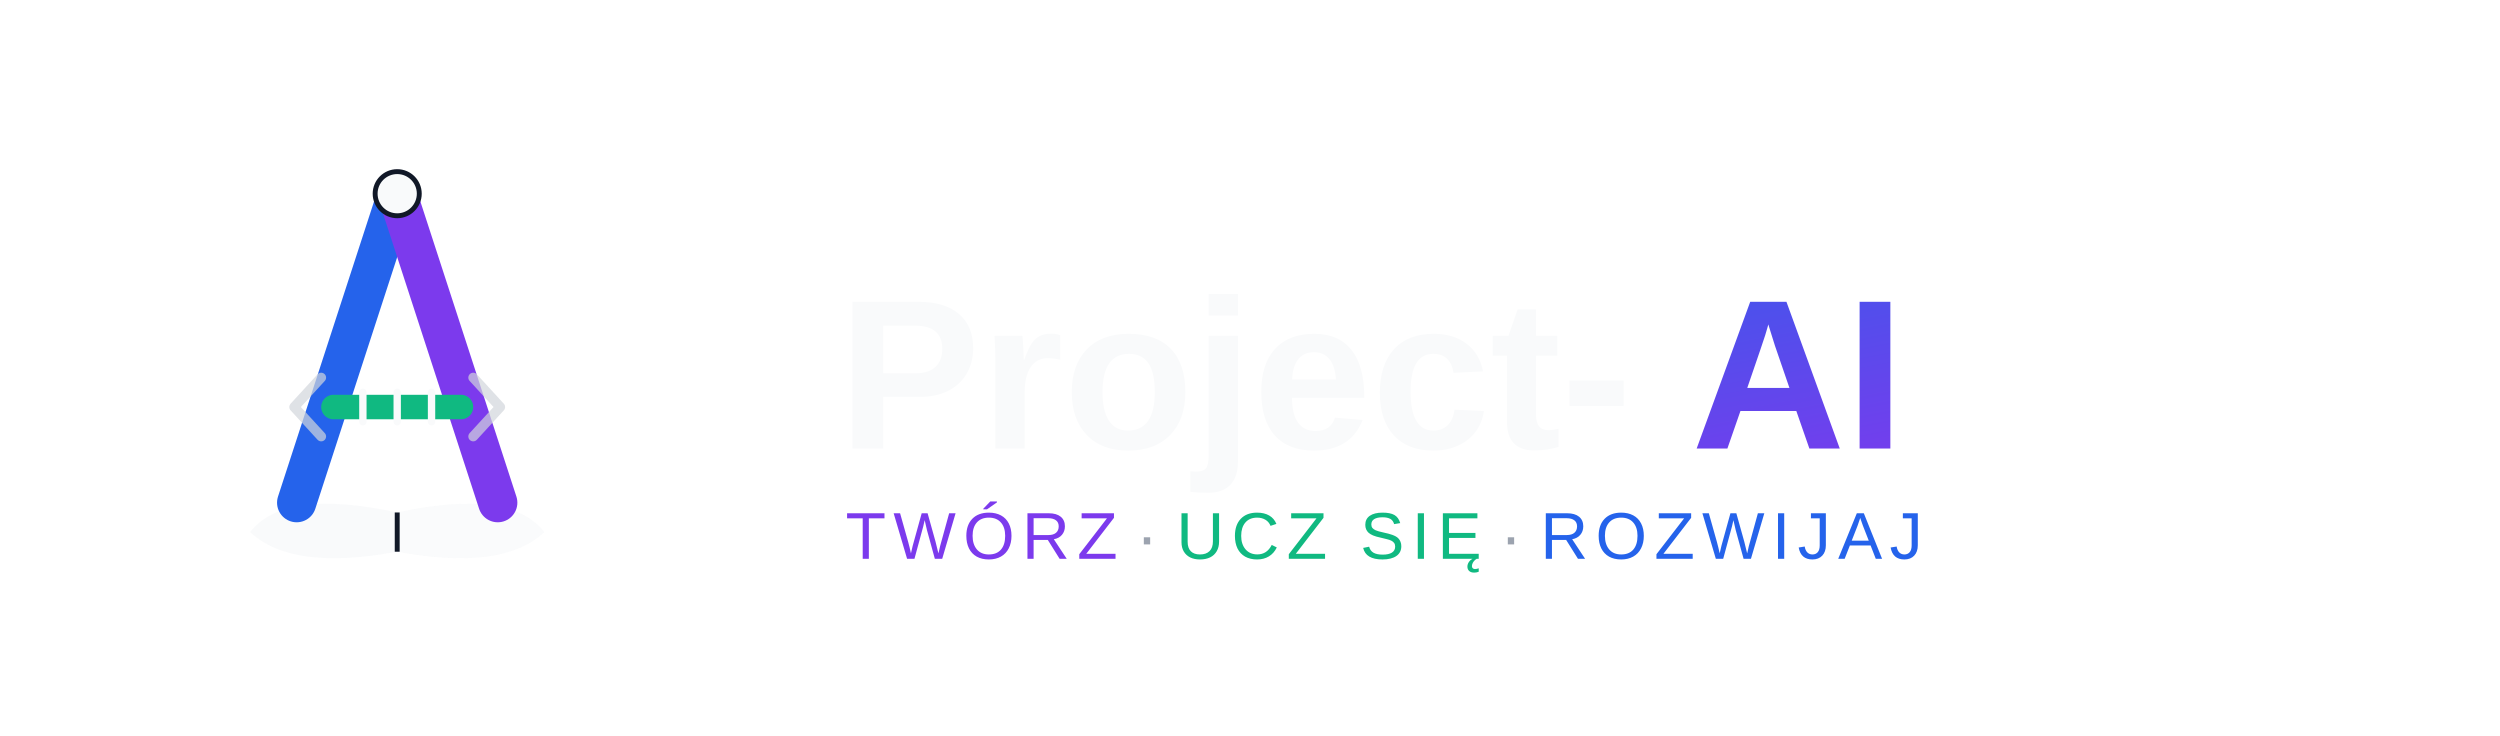
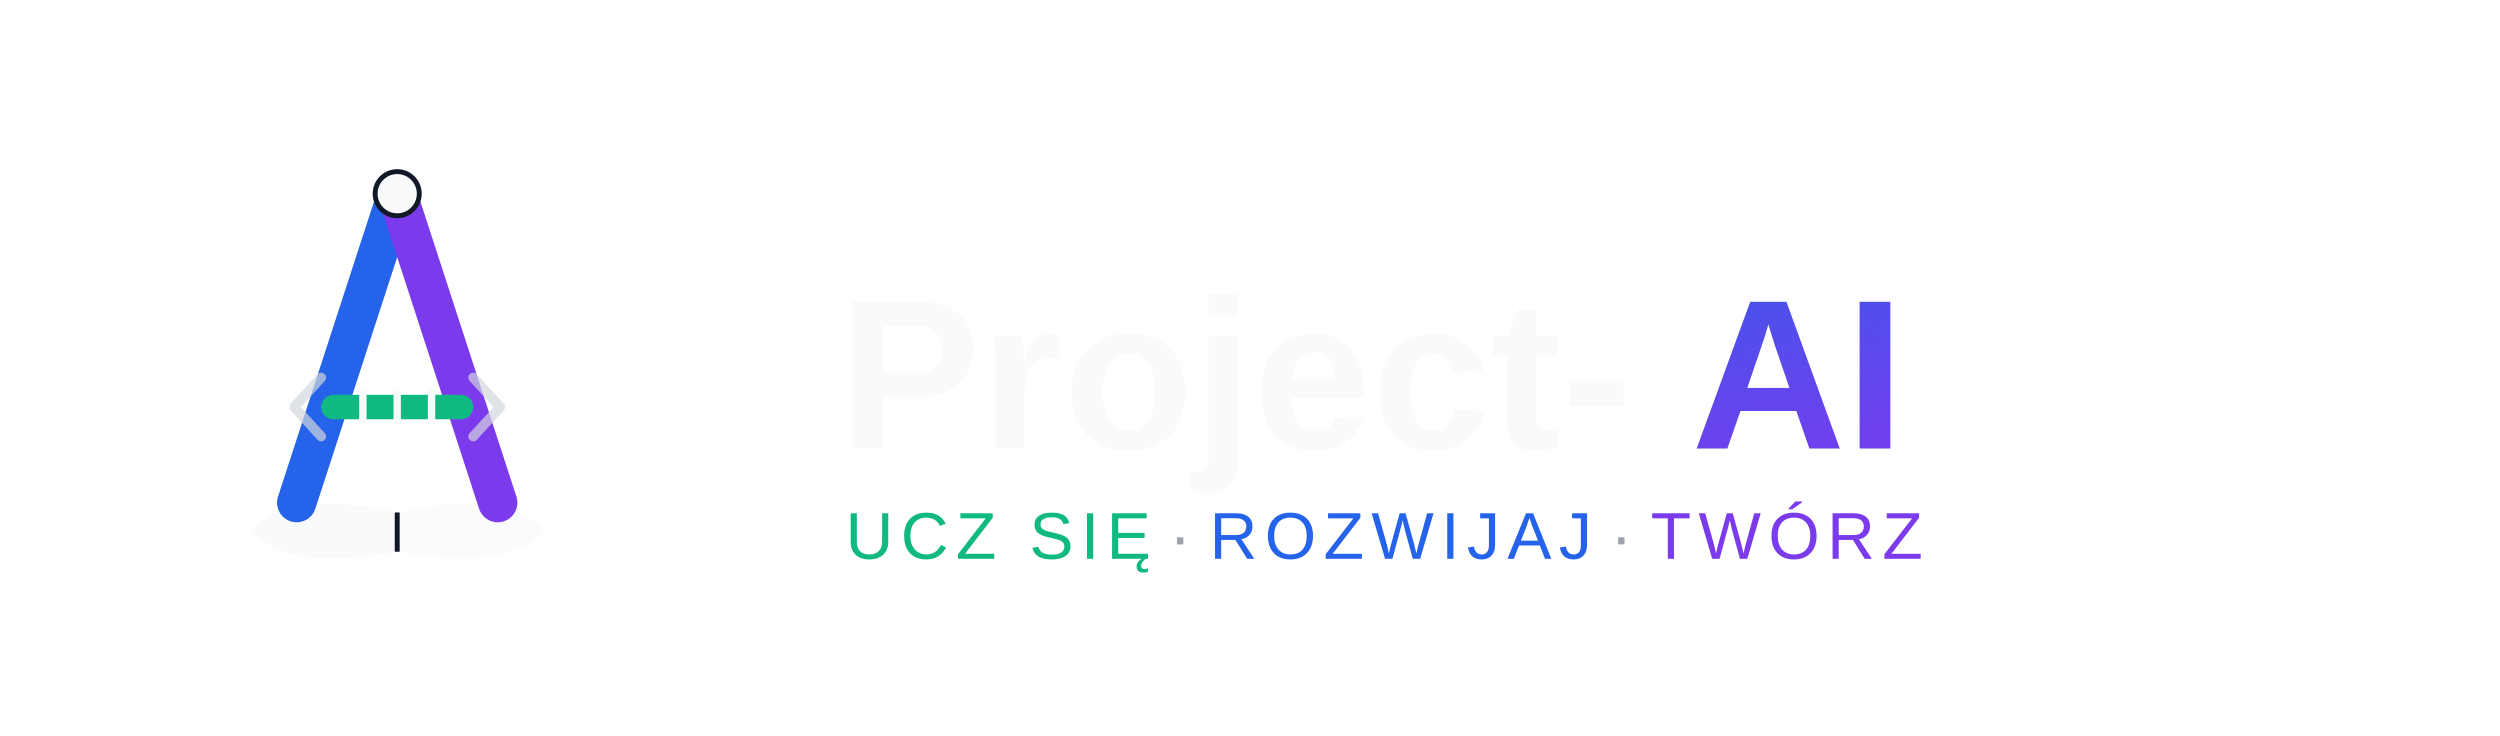
<svg xmlns="http://www.w3.org/2000/svg" viewBox="0 0 680 200">
  <defs>
-     <linearGradient id="legGrad" x1="0%" y1="0%" x2="100%" y2="100%">
+     <linearGradient id="aiGrad" x1="0%" y1="0%" x2="100%" y2="100%">
      <stop offset="0%" stop-color="#2563EB" />
      <stop offset="100%" stop-color="#7C3AED" />
    </linearGradient>
  </defs>
  <g transform="translate(28,18) scale(0.667)">
    <path d="M120,182 Q74,172 60,190 Q77,206 120,198 Z" fill="#F9FAFB" opacity="0.95" />
    <path d="M120,182 Q166,172 180,190 Q163,206 120,198 Z" fill="#F9FAFB" opacity="0.85" />
    <line x1="120" y1="182" x2="120" y2="198" stroke="#111827" stroke-width="2" />
    <line x1="120" y1="52" x2="79" y2="178" stroke="#2563EB" stroke-width="16" stroke-linecap="round" />
    <line x1="120" y1="52" x2="161" y2="178" stroke="#7C3AED" stroke-width="16" stroke-linecap="round" />
    <circle cx="120" cy="52" r="9" fill="#F9FAFB" stroke="#111827" stroke-width="2" />
    <line x1="94" y1="139" x2="146" y2="139" stroke="#10B981" stroke-width="10" stroke-linecap="round" />
    <line x1="106" y1="133" x2="106" y2="145" stroke="#F9FAFB" stroke-width="3" stroke-linecap="round" />
    <line x1="120" y1="133" x2="120" y2="145" stroke="#F9FAFB" stroke-width="3" stroke-linecap="round" />
    <line x1="134" y1="133" x2="134" y2="145" stroke="#F9FAFB" stroke-width="3" stroke-linecap="round" />
    <path d="M89,127 L78,139 L89,151" fill="none" stroke="#D1D5DB" stroke-width="4" stroke-linecap="round" stroke-linejoin="round" opacity="0.7" />
    <path d="M151,127 L162,139 L151,151" fill="none" stroke="#D1D5DB" stroke-width="4" stroke-linecap="round" stroke-linejoin="round" opacity="0.7" />
  </g>
  <text x="228" y="122" font-family="'Segoe UI', 'Poppins', Arial, sans-serif" font-size="58" font-weight="700">
-     <tspan fill="#F9FAFB">Project-</tspan>
-     <tspan fill="url(#legGrad)">AI</tspan>
+     <tspan fill="#F9FAFB">
+       Project-
+     </tspan>
+     <tspan fill="url(#aiGrad)">
+       AI
+     </tspan>
  </text>
  <text x="230" y="152" font-family="'Segoe UI', Arial, sans-serif" font-size="18" letter-spacing="2">
-     <tspan fill="#7C3AED">TWÓRZ</tspan>
-     <tspan fill="#9CA3AF"> · </tspan>
-     <tspan fill="#10B981">UCZ SIĘ</tspan>
-     <tspan fill="#9CA3AF"> · </tspan>
-     <tspan fill="#2563EB">ROZWIJAJ</tspan>
+     <tspan fill="#10B981">
+       UCZ SIĘ
+     </tspan>
+     <tspan fill="#9CA3AF">
+       ·
+     </tspan>
+     <tspan fill="#2563EB">
+       ROZWIJAJ
+     </tspan>
+     <tspan fill="#9CA3AF">
+       ·
+     </tspan>
+     <tspan fill="#7C3AED">
+       TWÓRZ
+     </tspan>
  </text>
</svg>
